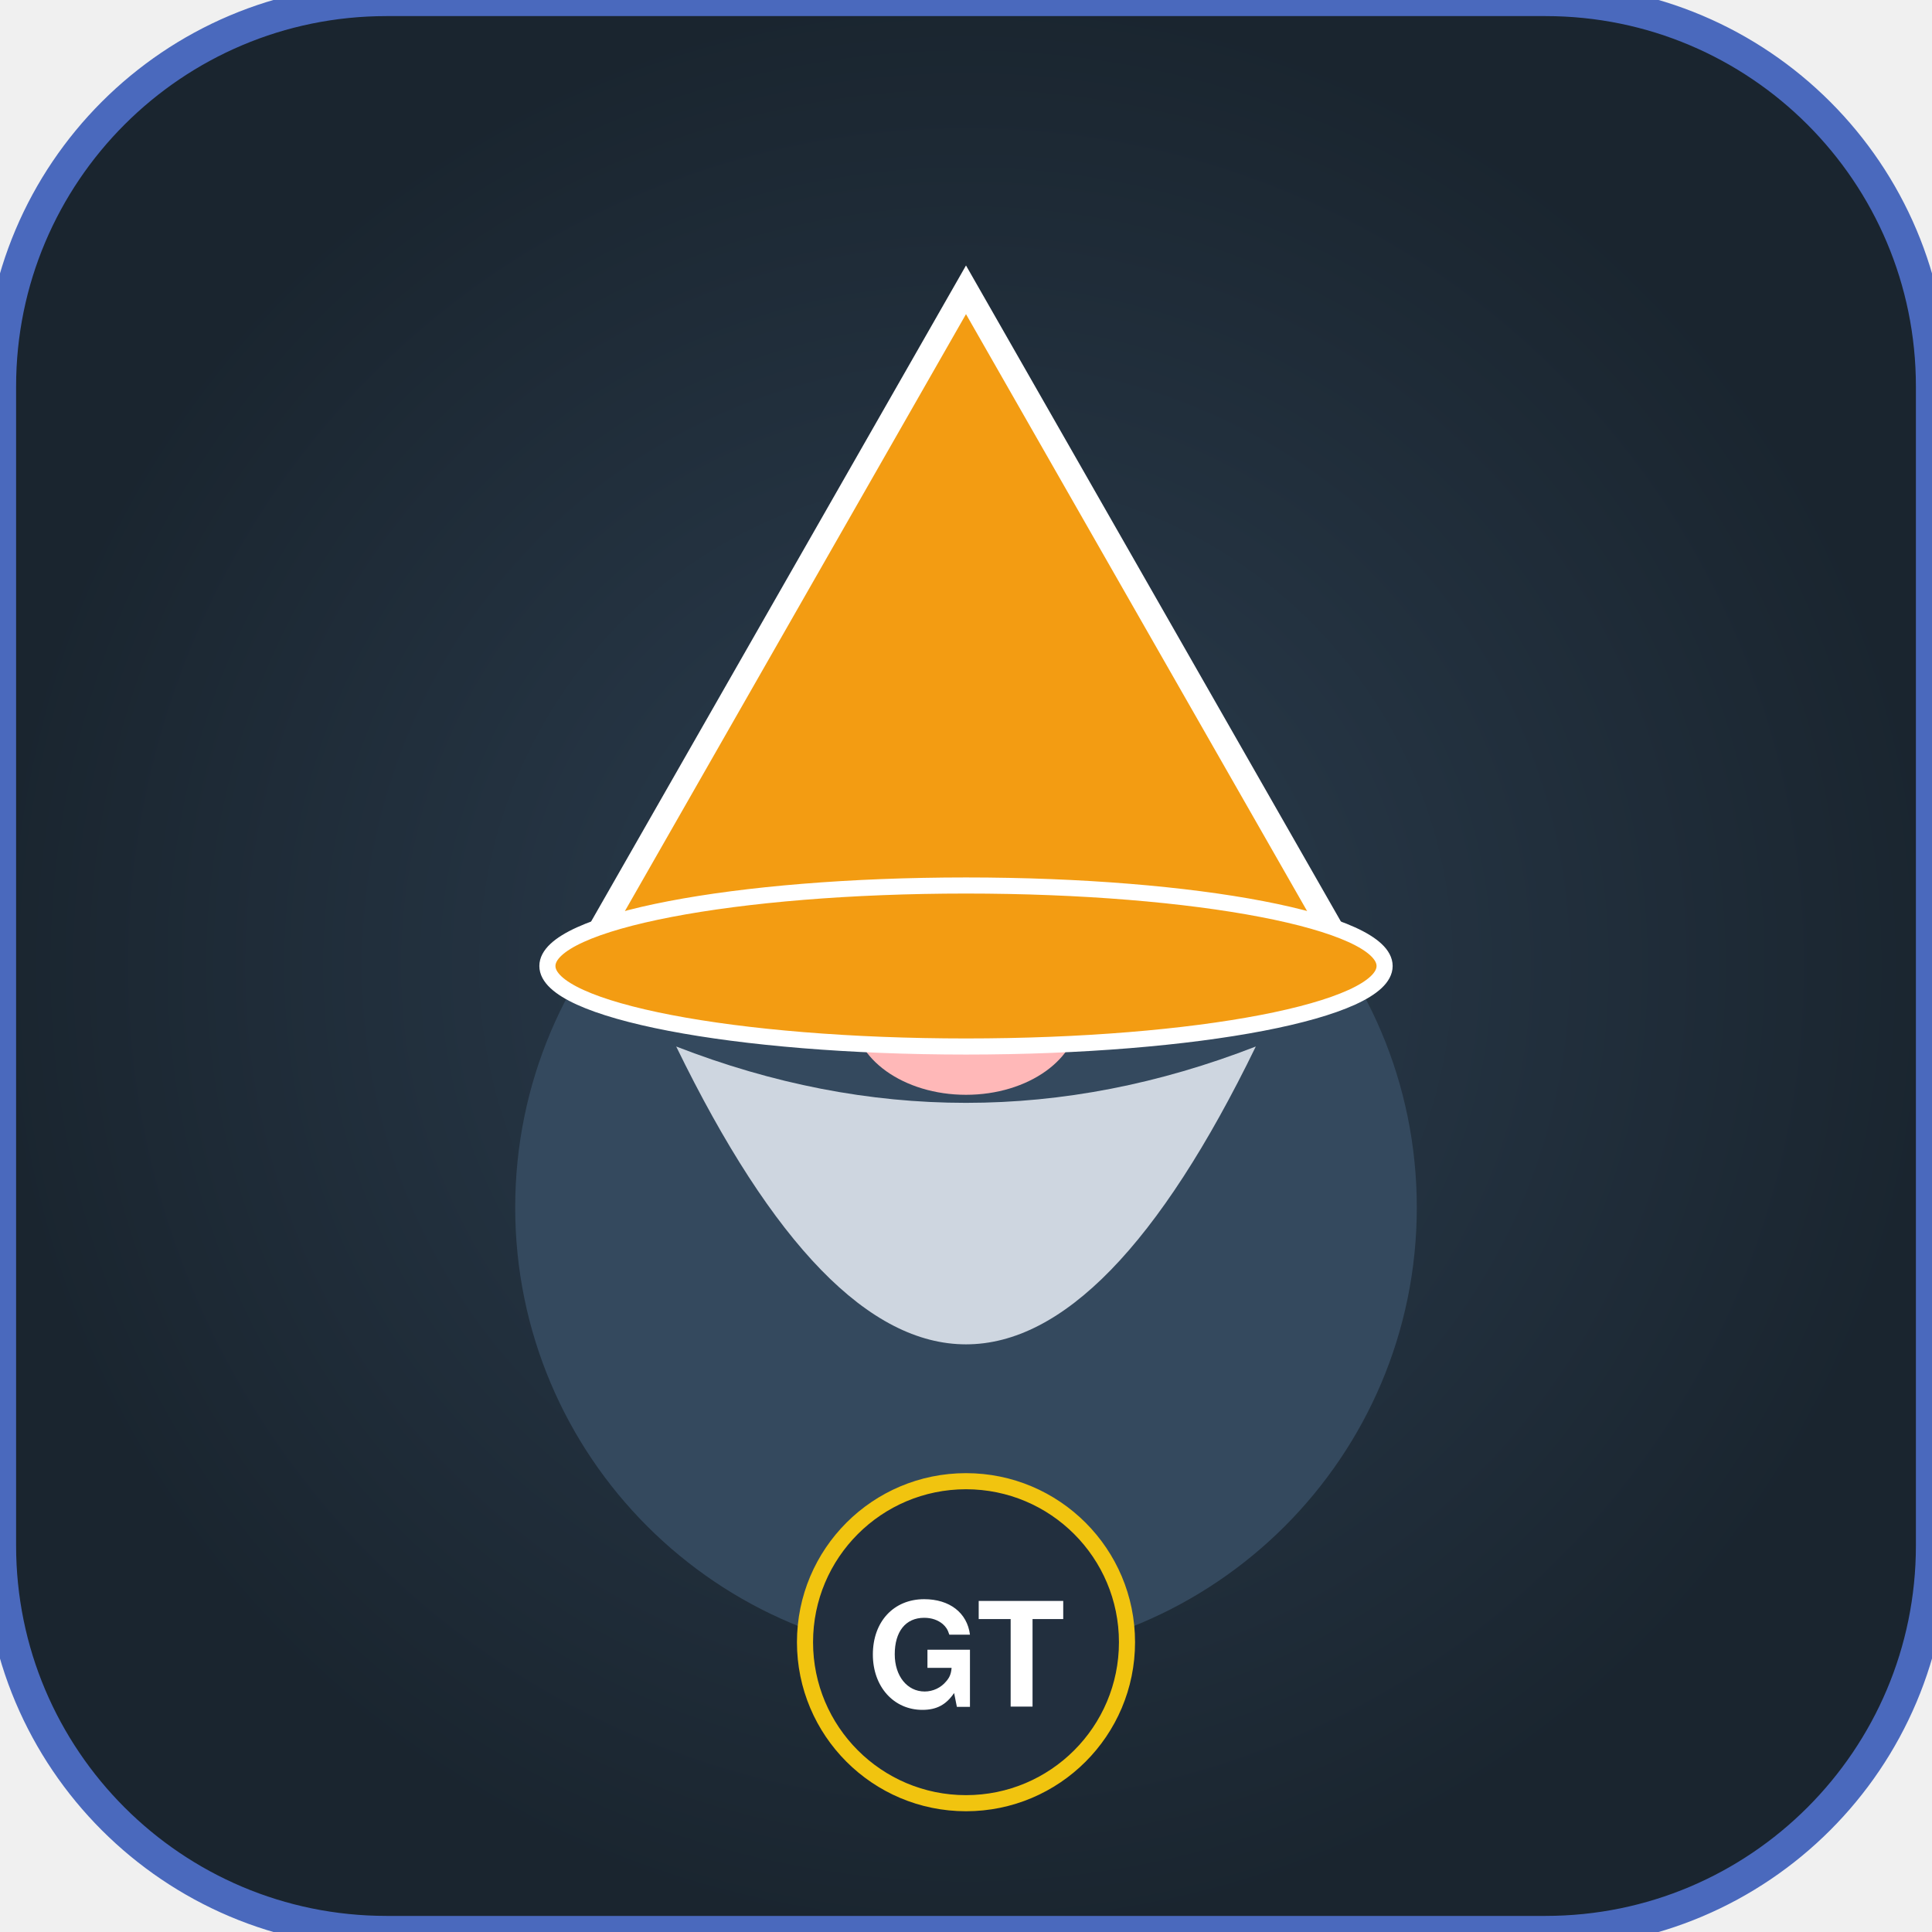
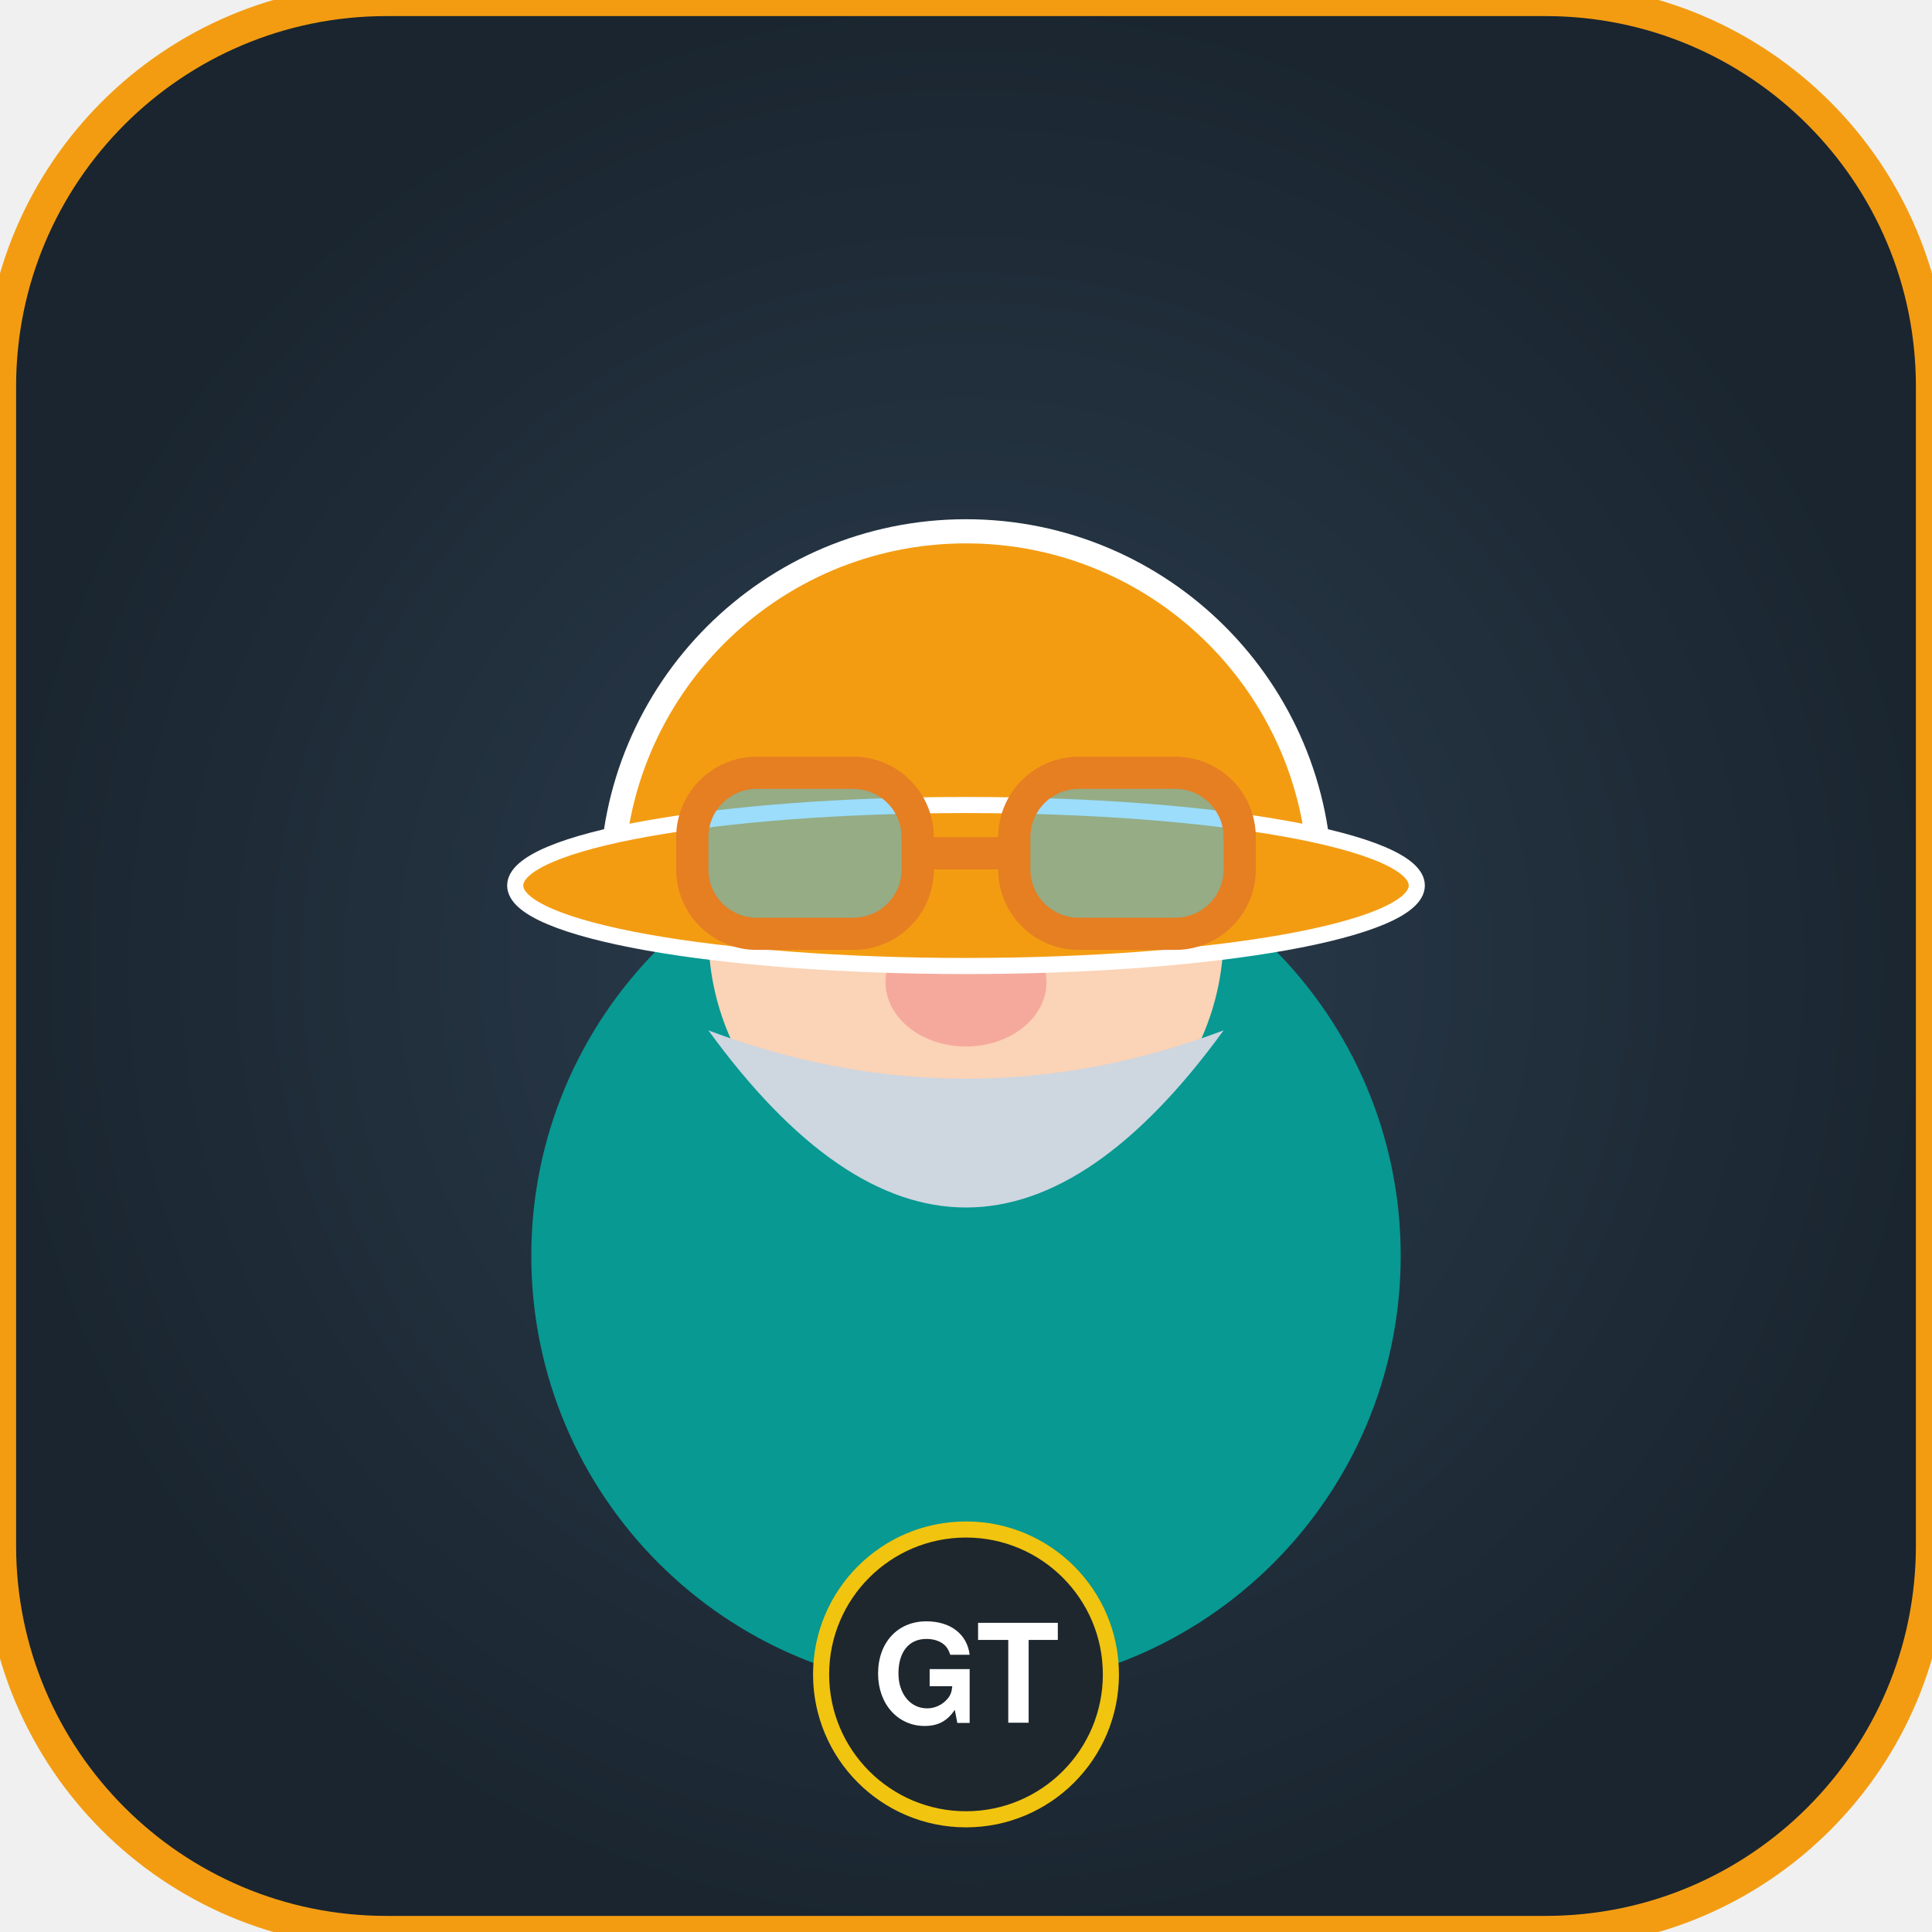
<svg xmlns="http://www.w3.org/2000/svg" viewBox="0 0 120 120" width="120" height="120">
  <defs>
    <radialGradient id="bg" cx="50%" cy="50%" r="50%">
      <stop offset="0%" stop-color="#2c3e50" />
      <stop offset="100%" stop-color="#1a252f" />
    </radialGradient>
  </defs>
-   <rect width="120" height="120" rx="24" fill="url(#bg)" stroke="#4a69bd" stroke-width="2" />
-   <circle cx="60" cy="75" r="28" fill="#34495e" />
-   <path d="M 42 65 Q 60 102 78 65 Q 60 72 42 65 Z" fill="#ced6e0" />
-   <ellipse cx="60" cy="63" rx="7" ry="5" fill="#ffb8b8" />
-   <polygon points="36,60 60,18 84,60" fill="#f39c12" stroke="#ffffff" stroke-width="1.5" />
-   <ellipse cx="60" cy="60" rx="26" ry="5" fill="#f39c12" stroke="#ffffff" stroke-width="1" />
-   <circle cx="60" cy="102" r="10" fill="#222f3e" stroke="#f1c40f" stroke-width="1" />
-   <text x="60" y="106" font-family="Helvetica, Arial, sans-serif" font-size="9" font-weight="bold" fill="#ffffff" text-anchor="middle">GT</text>
+   <rect width="120" height="120" rx="24" fill="url(#bg)" stroke="#f39c12" stroke-width="2" />
+   <circle cx="60" cy="78" r="27" fill="#079992" />
+   <circle cx="60" cy="58" r="16" fill="#fbd3b6" />
+   <path d="M 44 64 Q 60 86 76 64 Q 60 70 44 64 Z" fill="#ced6e0" />
+   <circle cx="53" cy="56" r="2" fill="#2c3e50" />
+   <circle cx="67" cy="56" r="2" fill="#2c3e50" />
+   <ellipse cx="60" cy="61" rx="5" ry="4" fill="#f5a99c" />
+   <path d="M 38 55 A 22 22 0 0 1 82 55 Z" fill="#f39c12" stroke="#fff" stroke-width="1.5" />
+   <ellipse cx="60" cy="55" rx="28" ry="5" fill="#f39c12" stroke="#fff" stroke-width="1" />
+   <rect x="43" y="48" width="14" height="10" rx="4" fill="rgba(56,189,248,0.5)" stroke="#e67e22" stroke-width="2" />
+   <rect x="63" y="48" width="14" height="10" rx="4" fill="rgba(56,189,248,0.5)" stroke="#e67e22" stroke-width="2" />
+   <line x1="57" y1="53" x2="63" y2="53" stroke="#e67e22" stroke-width="2" />
+   <circle cx="60" cy="104" r="9" fill="#1e272e" stroke="#f1c40f" stroke-width="1" />
+   <text x="60" y="107" font-family="Helvetica, Arial, sans-serif" font-size="8.5" font-weight="bold" fill="#ffffff" text-anchor="middle">GT</text>
</svg>
